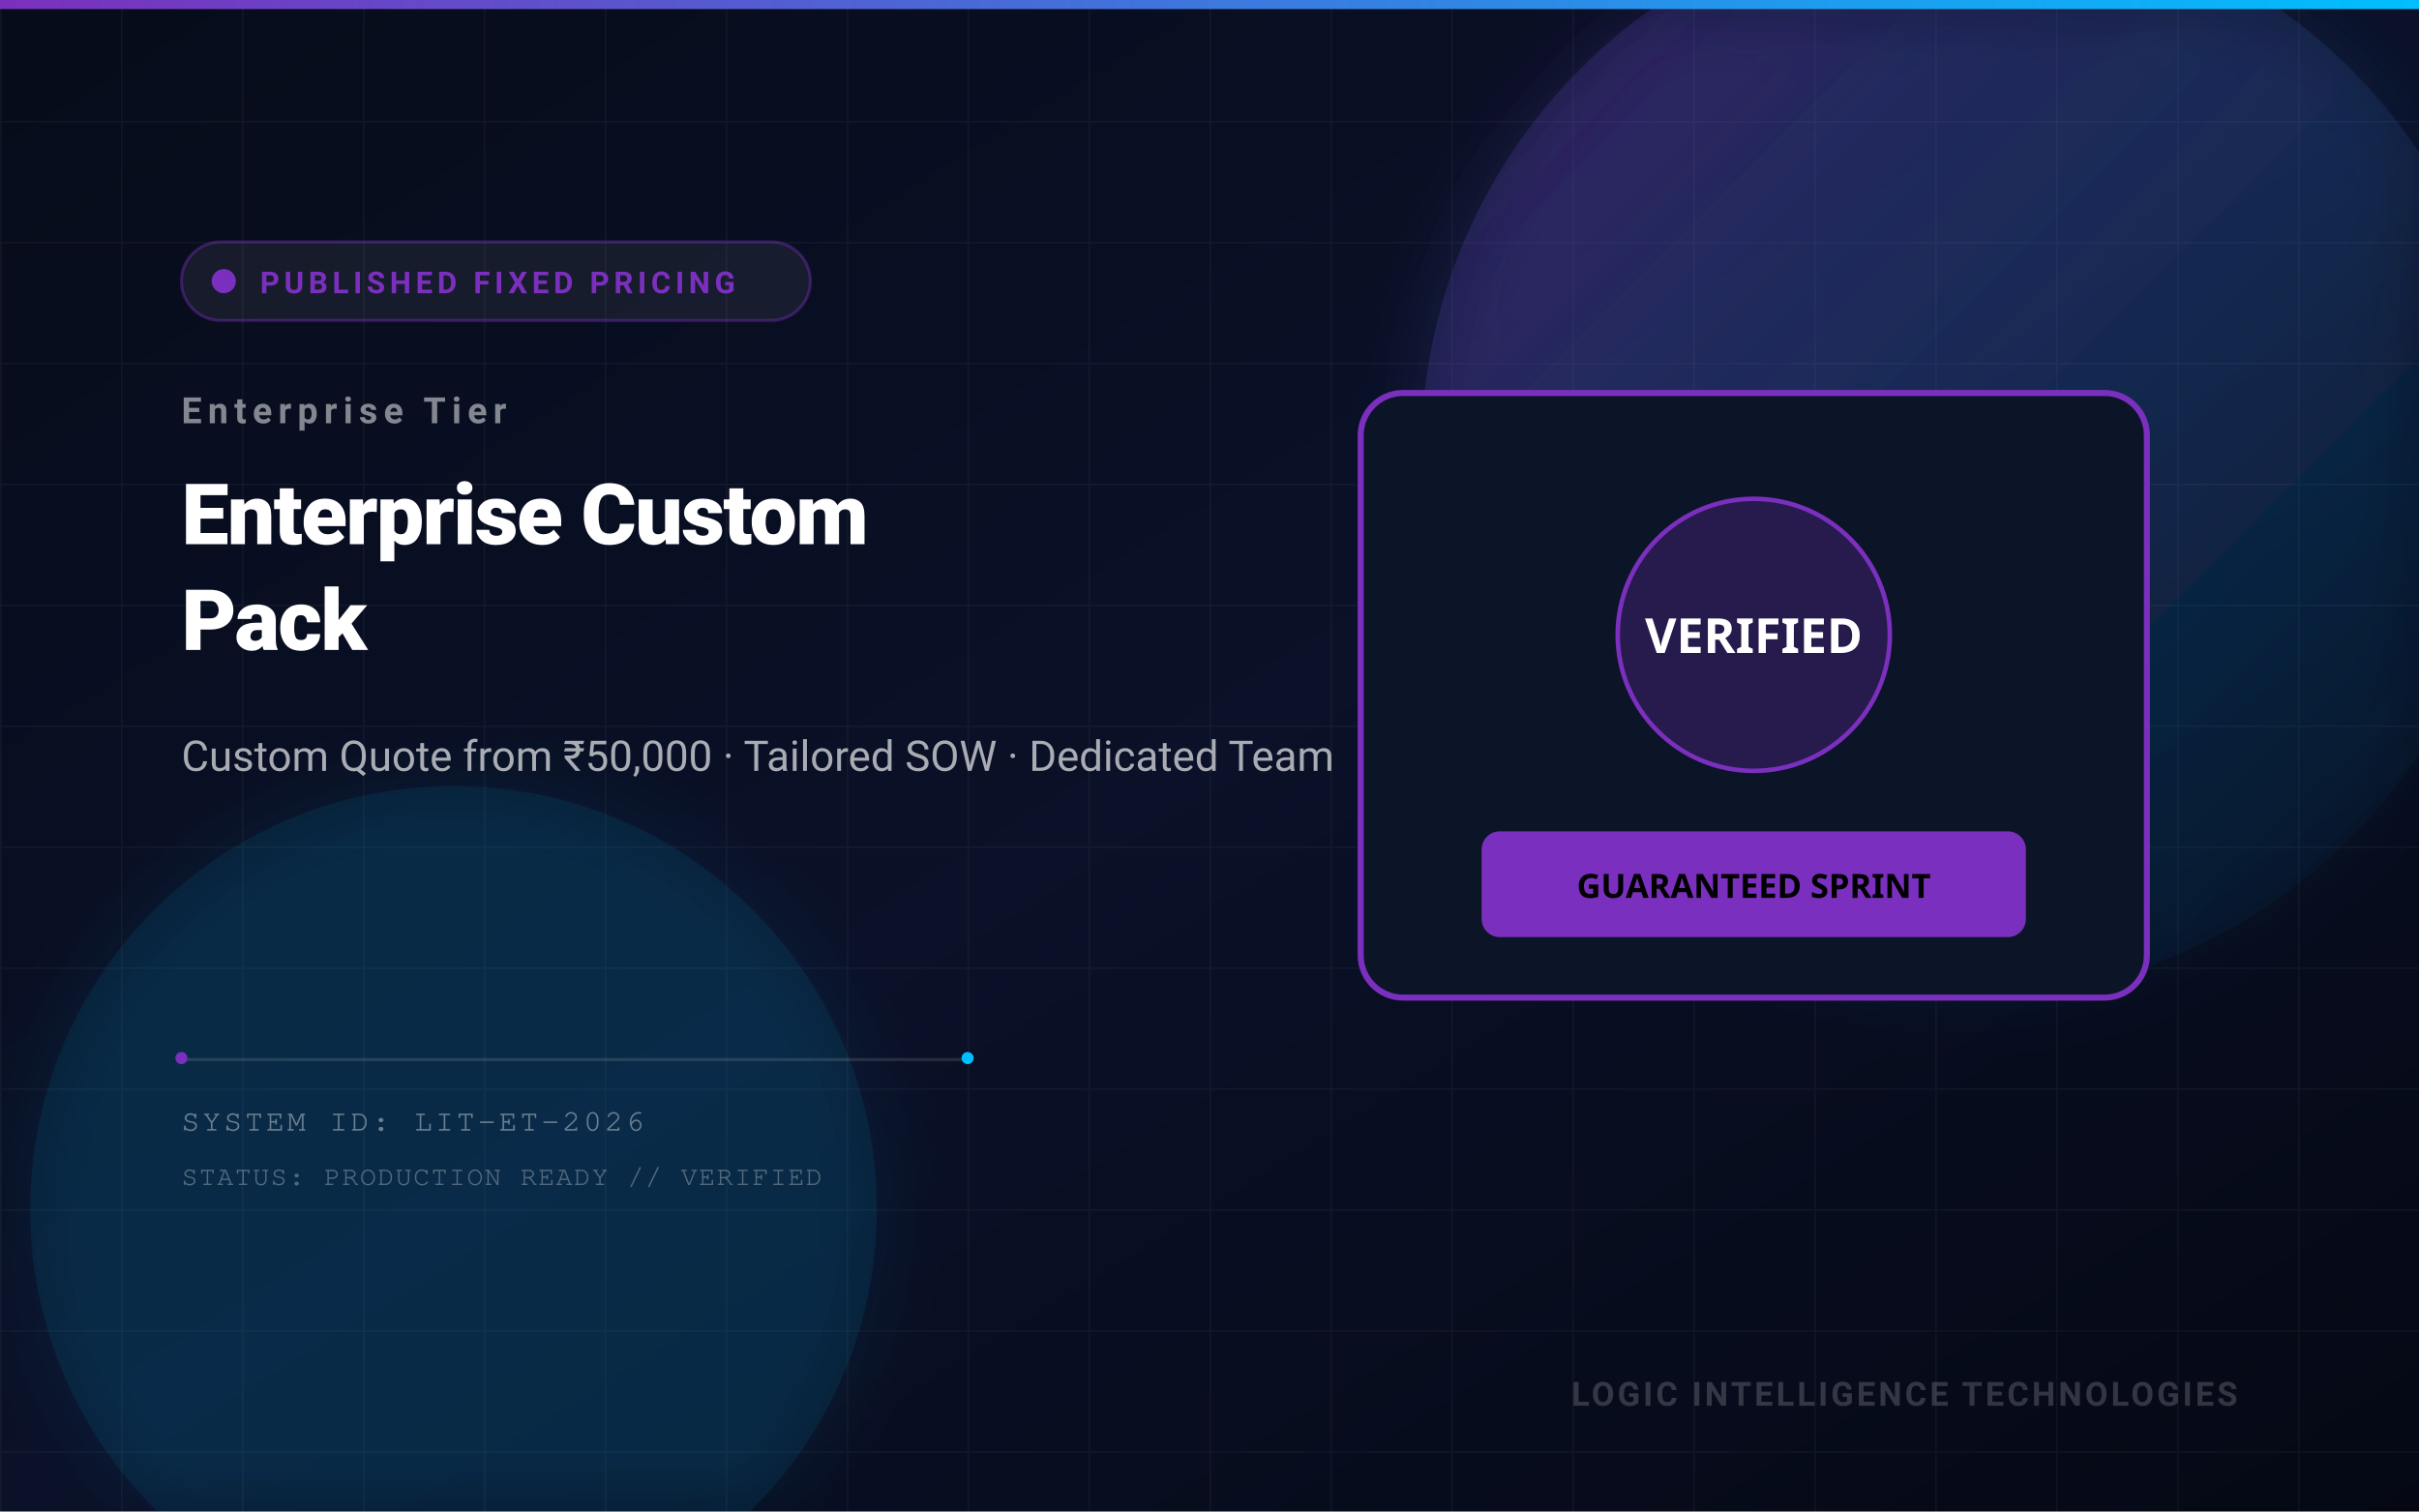
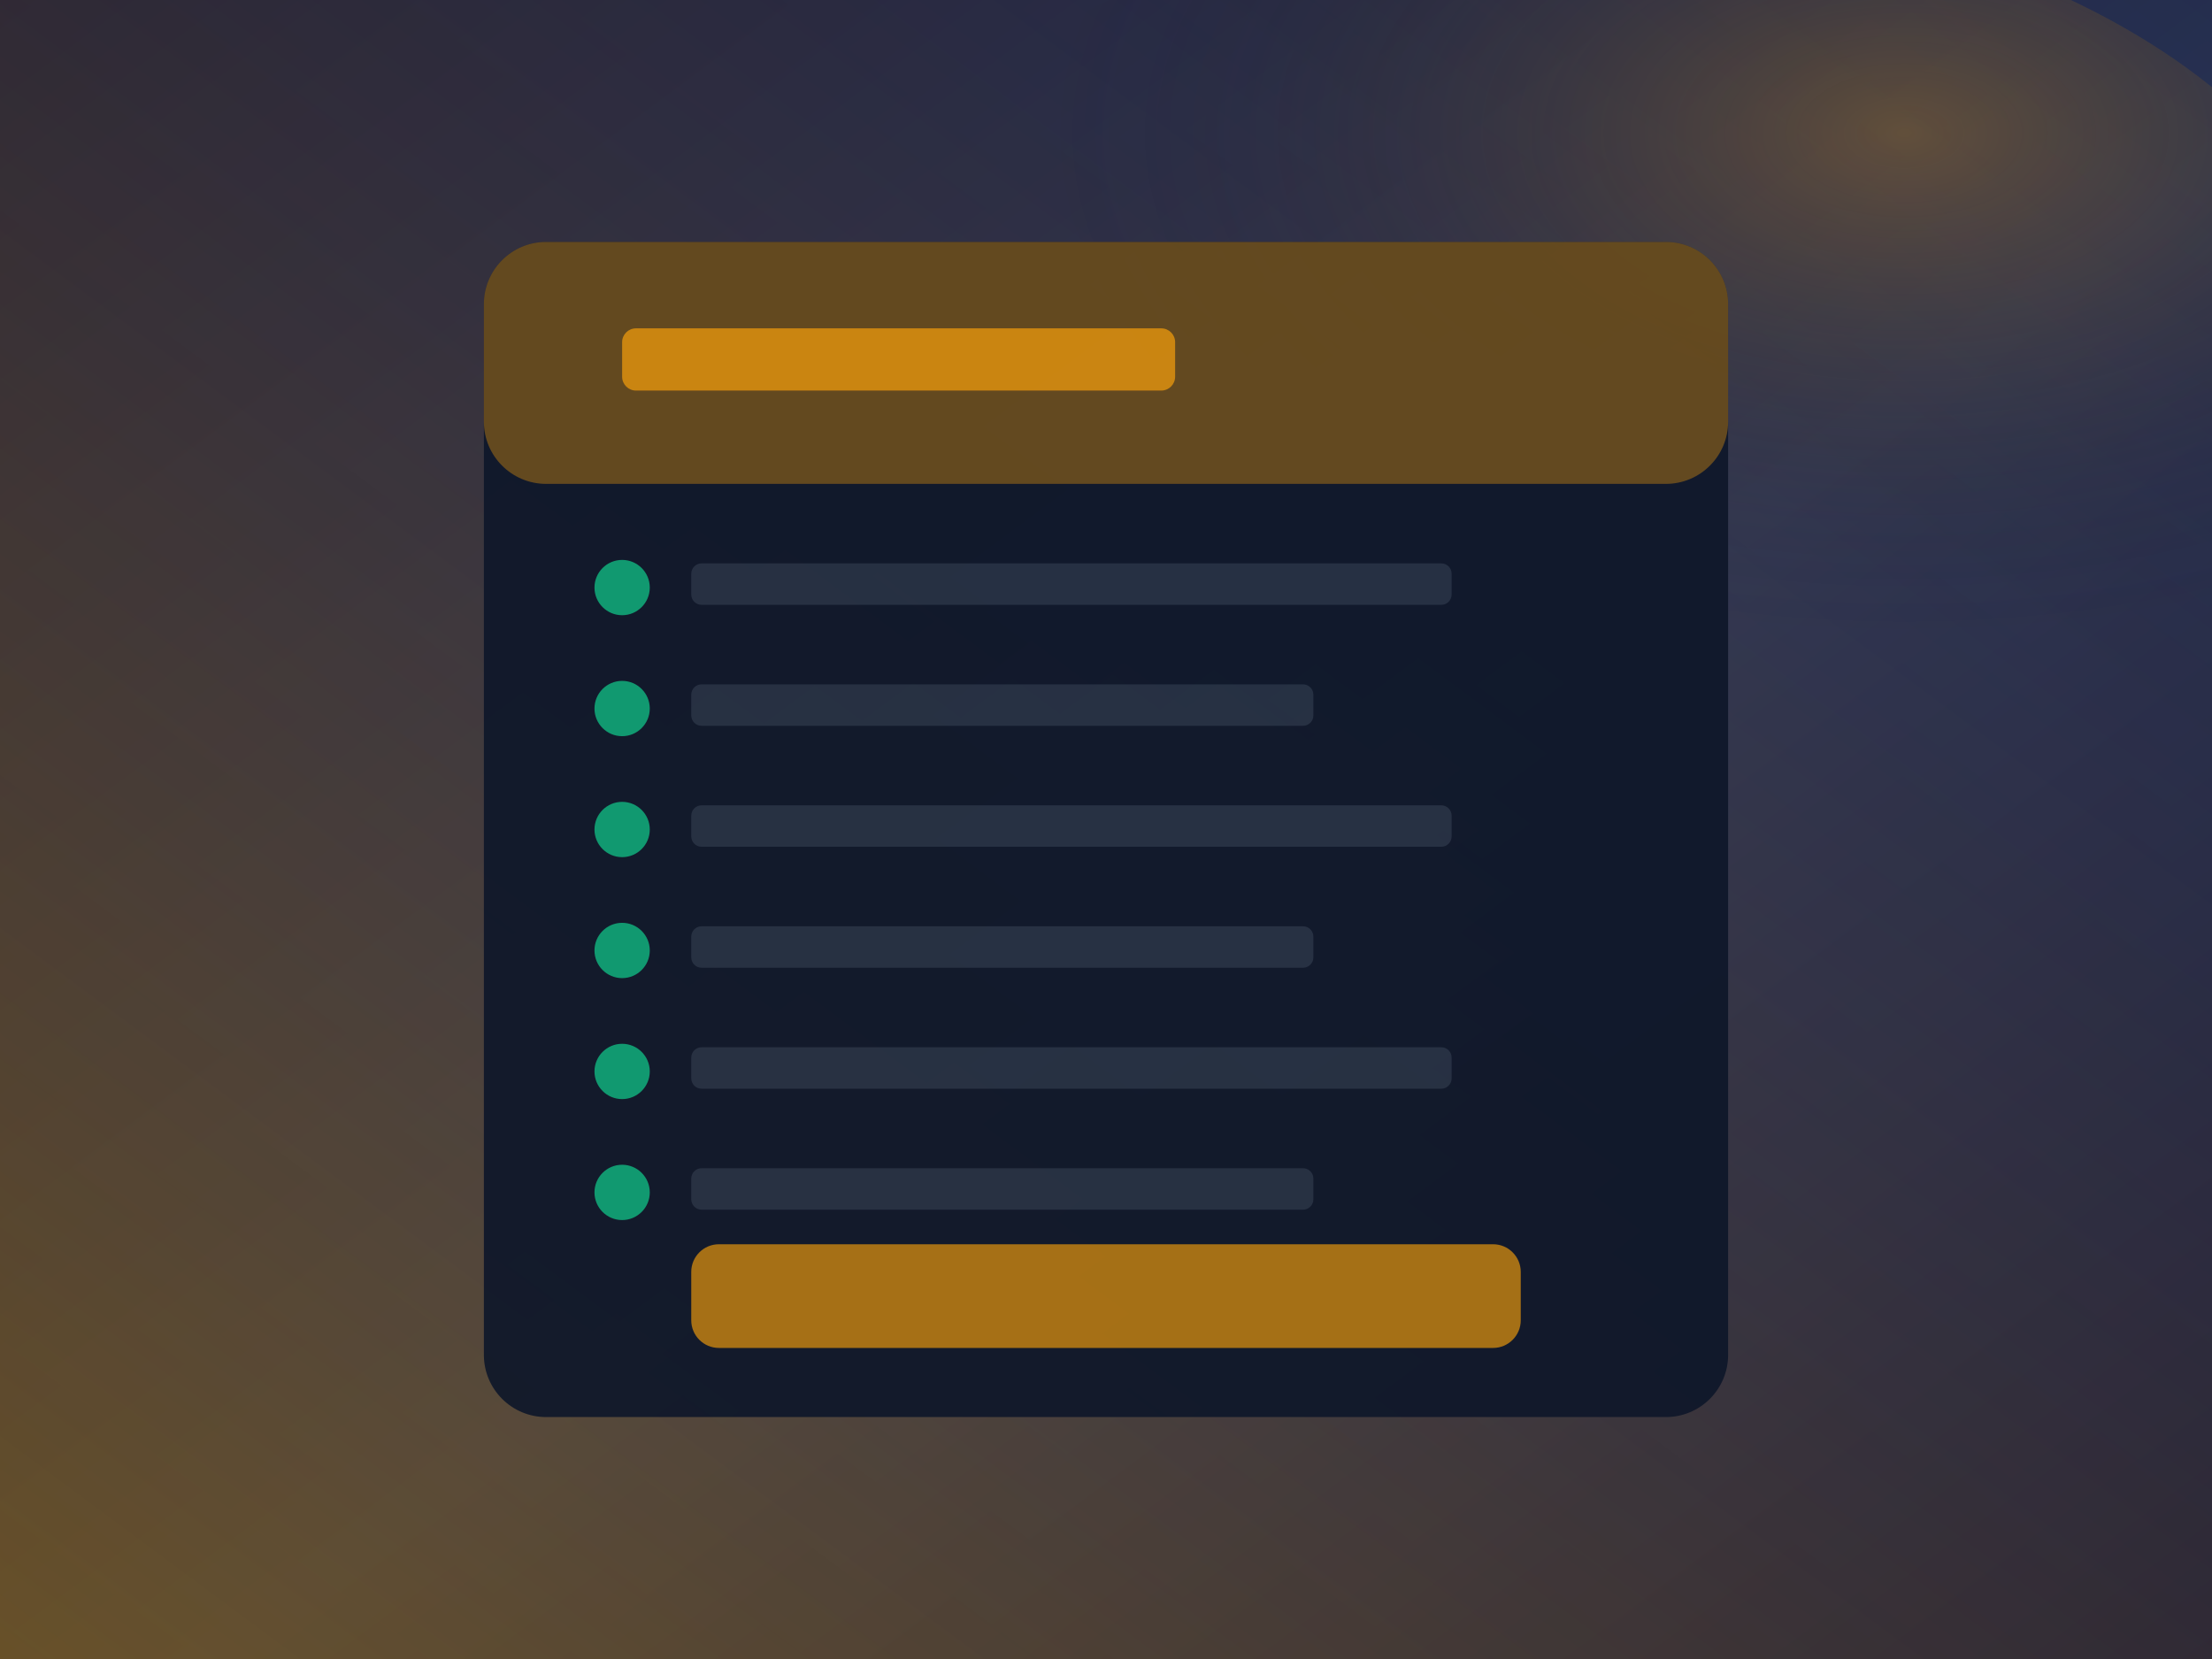
- <svg xmlns="http://www.w3.org/2000/svg" viewBox="0 0 800 500" width="100%" height="100%">
+ <svg xmlns="http://www.w3.org/2000/svg" width="640" height="480" viewBox="0 0 640 480" role="img" aria-hidden="true">
  <defs>
-     <linearGradient id="bgGrad" x1="0%" y1="0%" x2="100%" y2="100%">
-       <stop offset="0%" stop-color="#070C1A" />
-       <stop offset="50%" stop-color="#0A1128" />
-       <stop offset="100%" stop-color="#050814" />
+     <linearGradient id="g_1a71905e" x1="0%" y1="0%" x2="100%" y2="100%">
+       <stop offset="0%" stop-color="#0A0F1E" />
+       <stop offset="55%" stop-color="#1E293B" />
+       <stop offset="100%" stop-color="#0A0F1E" />
    </linearGradient>
-     <linearGradient id="accentGrad" x1="0%" y1="0%" x2="100%" y2="0%">
-       <stop offset="0%" stop-color="#7B2FBE" />
-       <stop offset="100%" stop-color="#00BFFF" />
+     <linearGradient id="g_cd8fbbff" x1="0%" y1="100%" x2="100%" y2="0%">
+       <stop offset="0%" stop-color="#F59E0B" stop-opacity="0.35" />
+       <stop offset="100%" stop-color="#6366F1" stop-opacity="0.12" />
    </linearGradient>
-     <linearGradient id="glowGrad" x1="0%" y1="0%" x2="100%" y2="100%">
-       <stop offset="0%" stop-color="#7B2FBE" stop-opacity="0.25" />
-       <stop offset="100%" stop-color="#00BFFF" stop-opacity="0" />
-     </linearGradient>
-     <pattern id="grid" width="40" height="40" patternUnits="userSpaceOnUse">
-       <path d="M 40 0 L 0 0 0 40" fill="none" stroke="rgba(255,255,255,0.04)" stroke-width="1" />
-     </pattern>
-     <filter id="glow" x="-20%" y="-20%" width="140%" height="140%">
-       <feGaussianBlur stdDeviation="12" result="blur" />
-       <feComposite in="SourceGraphic" in2="blur" operator="over" />
+     <radialGradient id="r_g_1a71905e" cx="70%" cy="25%" r="55%">
+       <stop offset="0%" stop-color="#F59E0B" stop-opacity="0.28" />
+       <stop offset="100%" stop-color="#0A0F1E" stop-opacity="0" />
+     </radialGradient>
+     <filter id="soft_g_1a71905e" x="-20%" y="-20%" width="140%" height="140%">
+       <feGaussianBlur stdDeviation="8" />
    </filter>
  </defs>
-   <rect width="800" height="500" fill="url(#bgGrad)" />
-   <rect width="800" height="500" fill="url(#grid)" />
-   <circle cx="650" cy="150" r="180" fill="url(#glowGrad)" filter="url(#glow)" />
-   <circle cx="150" cy="400" r="140" fill="#00BFFF" fill-opacity="0.08" filter="url(#glow)" />
-   <rect x="0" y="0" width="800" height="3" fill="url(#accentGrad)" />
-   <g transform="translate(380, 70)">
-     <g transform="translate(50, 40)">
-       <rect x="20" y="20" width="260" height="200" rx="14" fill="#0C1428" stroke="#7B2FBE" stroke-width="2" />
-       <circle cx="150" cy="100" r="45" fill="#7B2FBE" fill-opacity="0.25" stroke="#7B2FBE" stroke-width="1.5" />
-       <text x="150" y="106" text-anchor="middle" fill="#FFF" font-family="sans-serif" font-size="16" font-weight="900">VERIFIED</text>
-       <rect x="60" y="165" width="180" height="35" rx="6" fill="#7B2FBE" />
-       <text x="150" y="187" text-anchor="middle" fill="#000" font-family="sans-serif" font-size="11" font-weight="800">GUARANTEED SPRINT</text>
-     </g>
-   </g>
-   <g transform="translate(60, 80)">
-     <rect x="0" y="0" width="208" height="26" rx="13" fill="rgba(255,255,255,0.06)" stroke="#7B2FBE" stroke-opacity="0.4" stroke-width="1" />
-     <circle cx="14" cy="13" r="4" fill="#7B2FBE" />
-     <text x="26" y="17" fill="#7B2FBE" font-family="-apple-system, BlinkMacSystemFont, 'Segoe UI', Roboto, sans-serif" font-size="10" font-weight="700" letter-spacing="1.5">PUBLISHED FIXED PRICING</text>
-     <text x="0" y="60" fill="rgba(255,255,255,0.5)" font-family="-apple-system, BlinkMacSystemFont, 'Segoe UI', Roboto, sans-serif" font-size="12" font-weight="600" letter-spacing="2" text-transform="uppercase">Enterprise Tier</text>
-     <text x="0" y="100" fill="#FFFFFF" font-family="-apple-system, BlinkMacSystemFont, 'Segoe UI', Roboto, sans-serif" font-size="28" font-weight="800" letter-spacing="-0.5">
-       Enterprise Custom
-     </text>
-     <text x="0" y="135" fill="#FFFFFF" font-family="-apple-system, BlinkMacSystemFont, 'Segoe UI', Roboto, sans-serif" font-size="28" font-weight="800" letter-spacing="-0.5">Pack</text>
-     <text x="0" y="175" fill="rgba(255,255,255,0.65)" font-family="-apple-system, BlinkMacSystemFont, 'Segoe UI', Roboto, sans-serif" font-size="14" font-weight="400">
-       Custom Quote from ₹50,000 · Tailored SOW · Dedicated Team
-     </text>
-     <g transform="translate(0, 270)">
-       <rect x="0" y="0" width="260" height="1" fill="rgba(255,255,255,0.12)" />
-       <circle cx="0" cy="0" r="2" fill="#7B2FBE" />
-       <circle cx="260" cy="0" r="2" fill="#00BFFF" />
-       <text x="0" y="24" fill="rgba(255,255,255,0.4)" font-family="Courier, monospace" font-size="10" letter-spacing="1">SYSTEM ID: LIT-ET-2026</text>
-       <text x="0" y="42" fill="rgba(255,255,255,0.3)" font-family="Courier, monospace" font-size="9" letter-spacing="0.5">STATUS: PRODUCTION READY // VERIFIED</text>
-     </g>
-   </g>
-   <text x="740" y="465" text-anchor="end" fill="rgba(255,255,255,0.18)" font-family="-apple-system, BlinkMacSystemFont, 'Segoe UI', Roboto, sans-serif" font-size="11" font-weight="600" letter-spacing="1">LOGIC INTELLIGENCE TECHNOLOGIES</text>
+   <rect width="640" height="480" fill="url(#g_1a71905e)" />
+   <rect width="640" height="480" fill="url(#g_cd8fbbff)" />
+   <ellipse cx="460" cy="105" rx="224" ry="134" fill="url(#r_g_1a71905e)" />
+   <rect x="140" y="70" width="360" height="340" rx="18" fill="rgba(15,23,42,0.92)" opacity="1" />
+   <rect x="140" y="70" width="360" height="70" rx="18" fill="#F59E0B" opacity="0.36" />
+   <rect x="180" y="95" width="160" height="18" rx="4" fill="#F59E0B" opacity="0.7" />
+   <circle cx="180" cy="170" r="8" fill="#10B981" opacity="0.8" />
+   <rect x="200" y="163" width="220" height="12" rx="3" fill="rgba(148,163,184,0.3)" opacity="0.55" />
+   <circle cx="180" cy="205" r="8" fill="#10B981" opacity="0.8" />
+   <rect x="200" y="198" width="180" height="12" rx="3" fill="rgba(148,163,184,0.3)" opacity="0.55" />
+   <circle cx="180" cy="240" r="8" fill="#10B981" opacity="0.8" />
+   <rect x="200" y="233" width="220" height="12" rx="3" fill="rgba(148,163,184,0.3)" opacity="0.55" />
+   <circle cx="180" cy="275" r="8" fill="#10B981" opacity="0.8" />
+   <rect x="200" y="268" width="180" height="12" rx="3" fill="rgba(148,163,184,0.3)" opacity="0.55" />
+   <circle cx="180" cy="310" r="8" fill="#10B981" opacity="0.8" />
+   <rect x="200" y="303" width="220" height="12" rx="3" fill="rgba(148,163,184,0.3)" opacity="0.55" />
+   <circle cx="180" cy="345" r="8" fill="#10B981" opacity="0.8" />
+   <rect x="200" y="338" width="180" height="12" rx="3" fill="rgba(148,163,184,0.3)" opacity="0.55" />
+   <rect x="200" y="360" width="240" height="30" rx="8" fill="#F59E0B" opacity="0.65" />
</svg>
